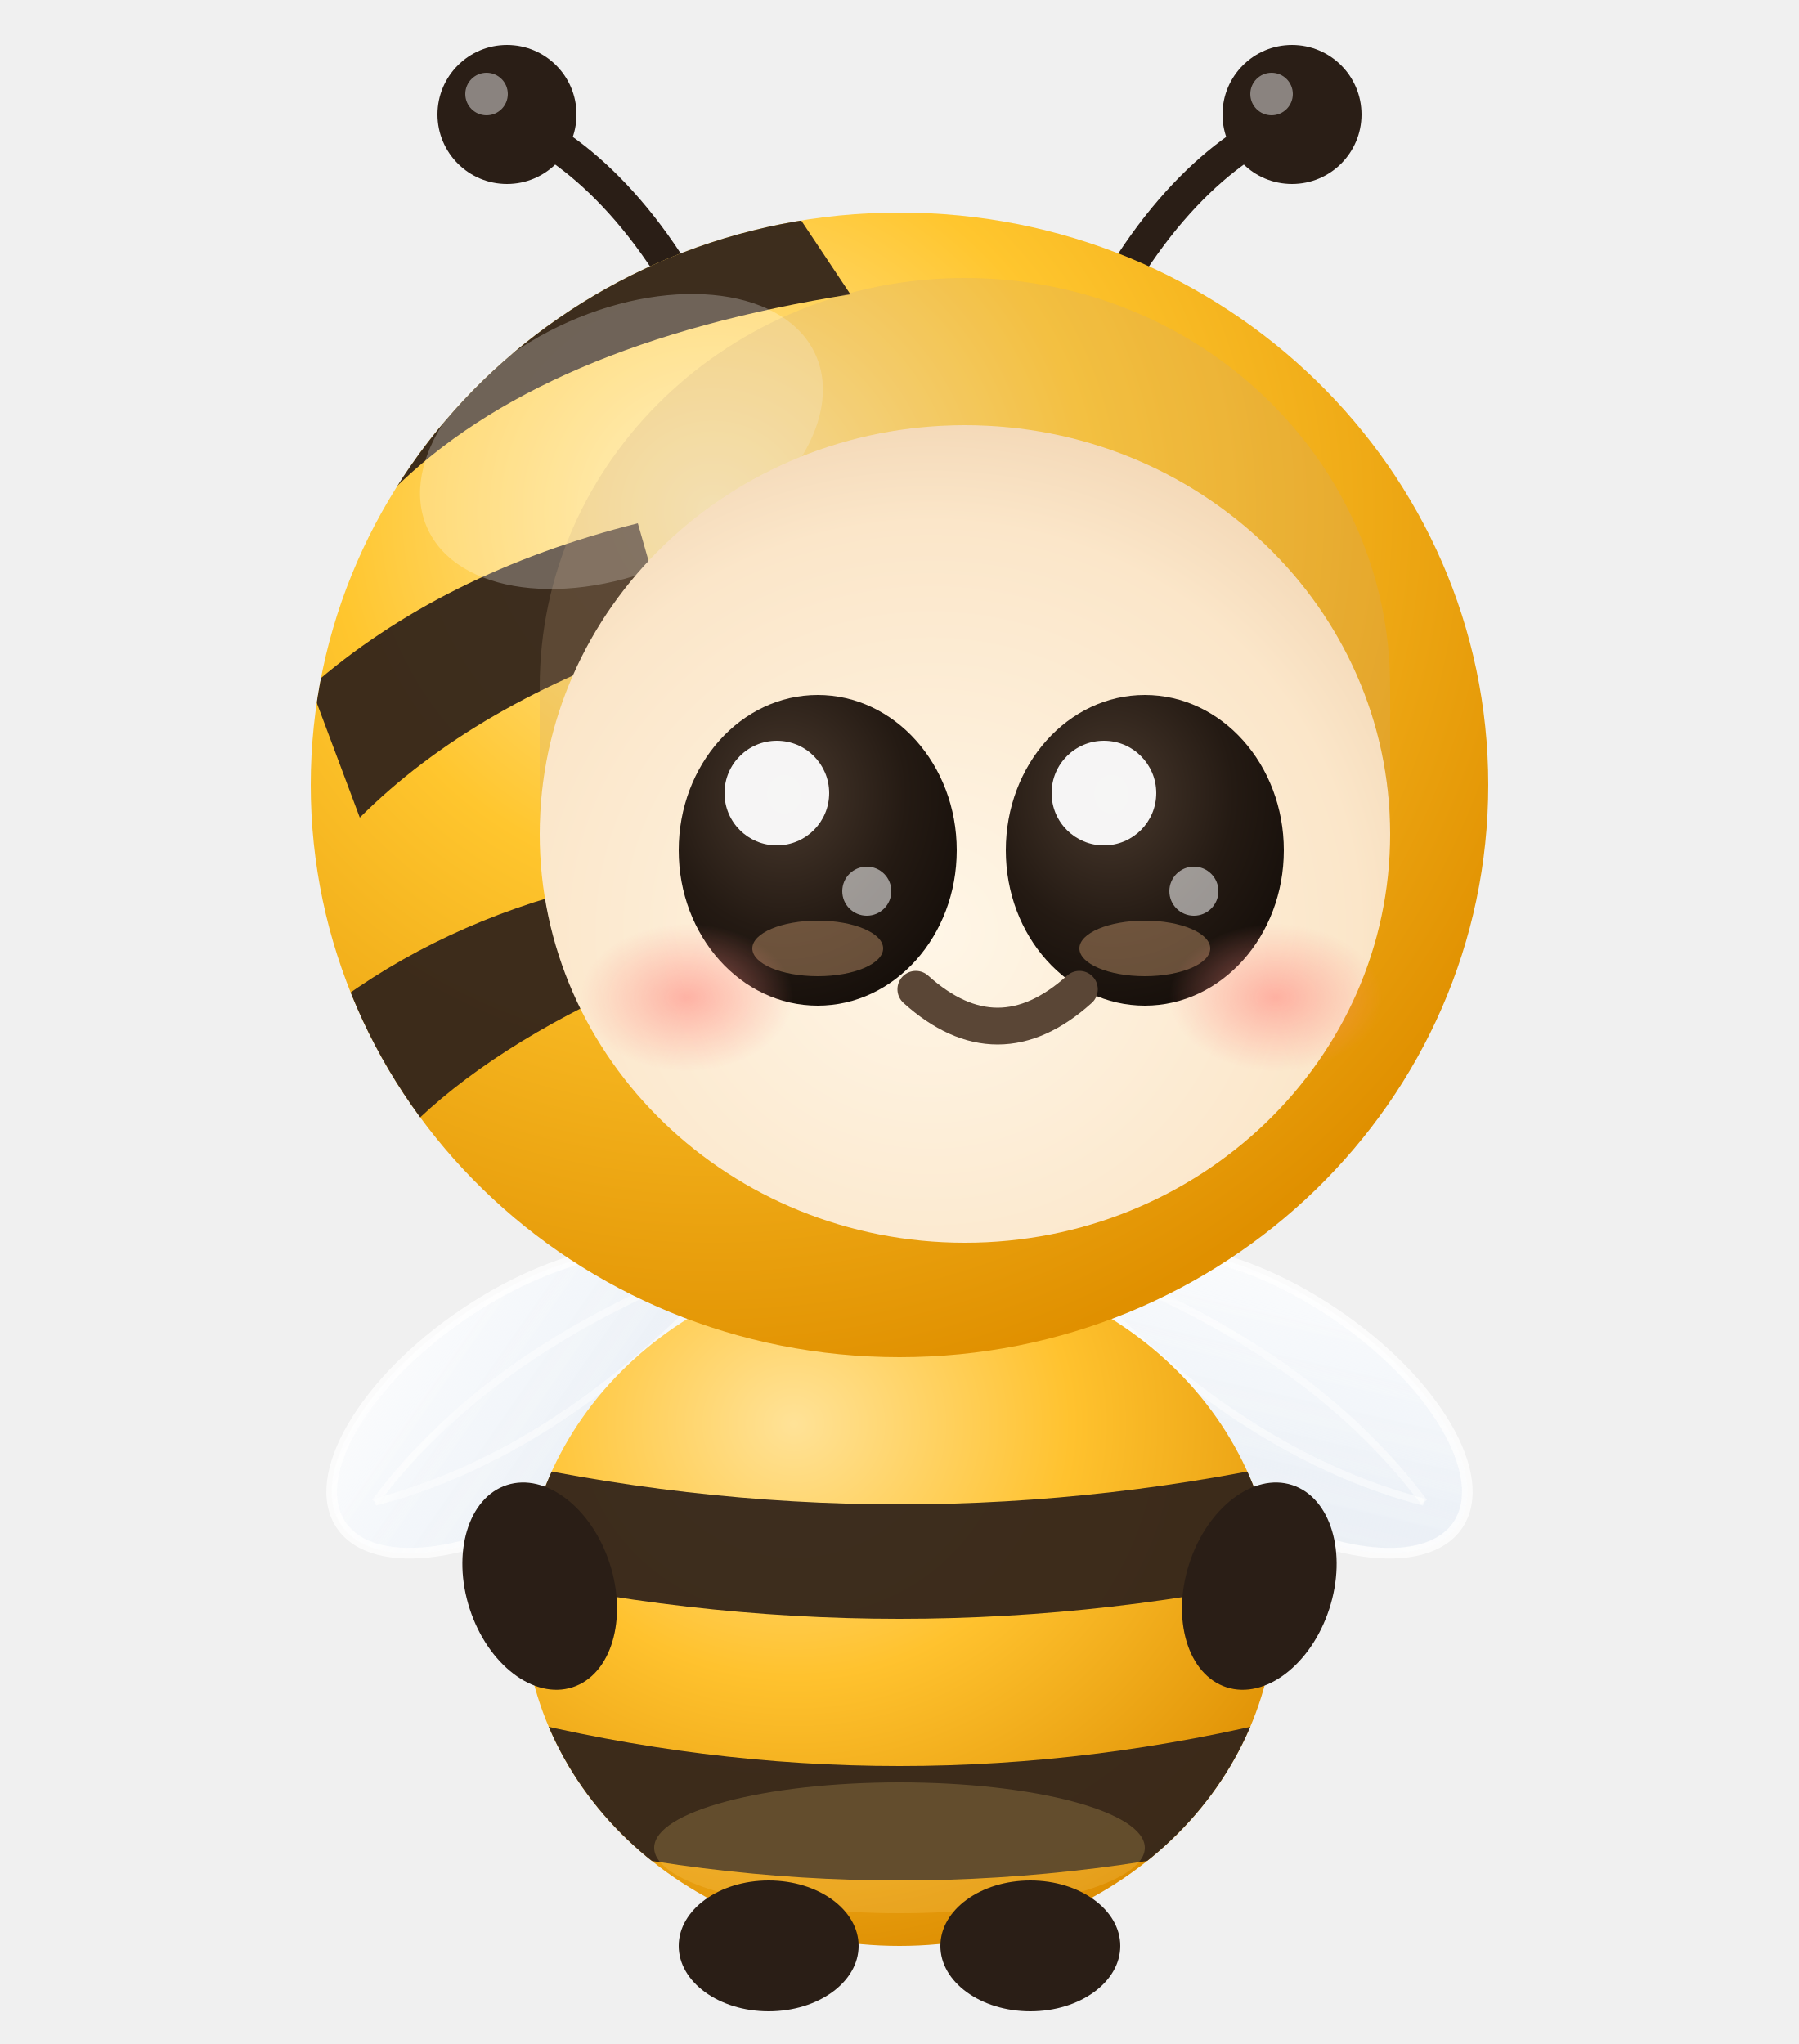
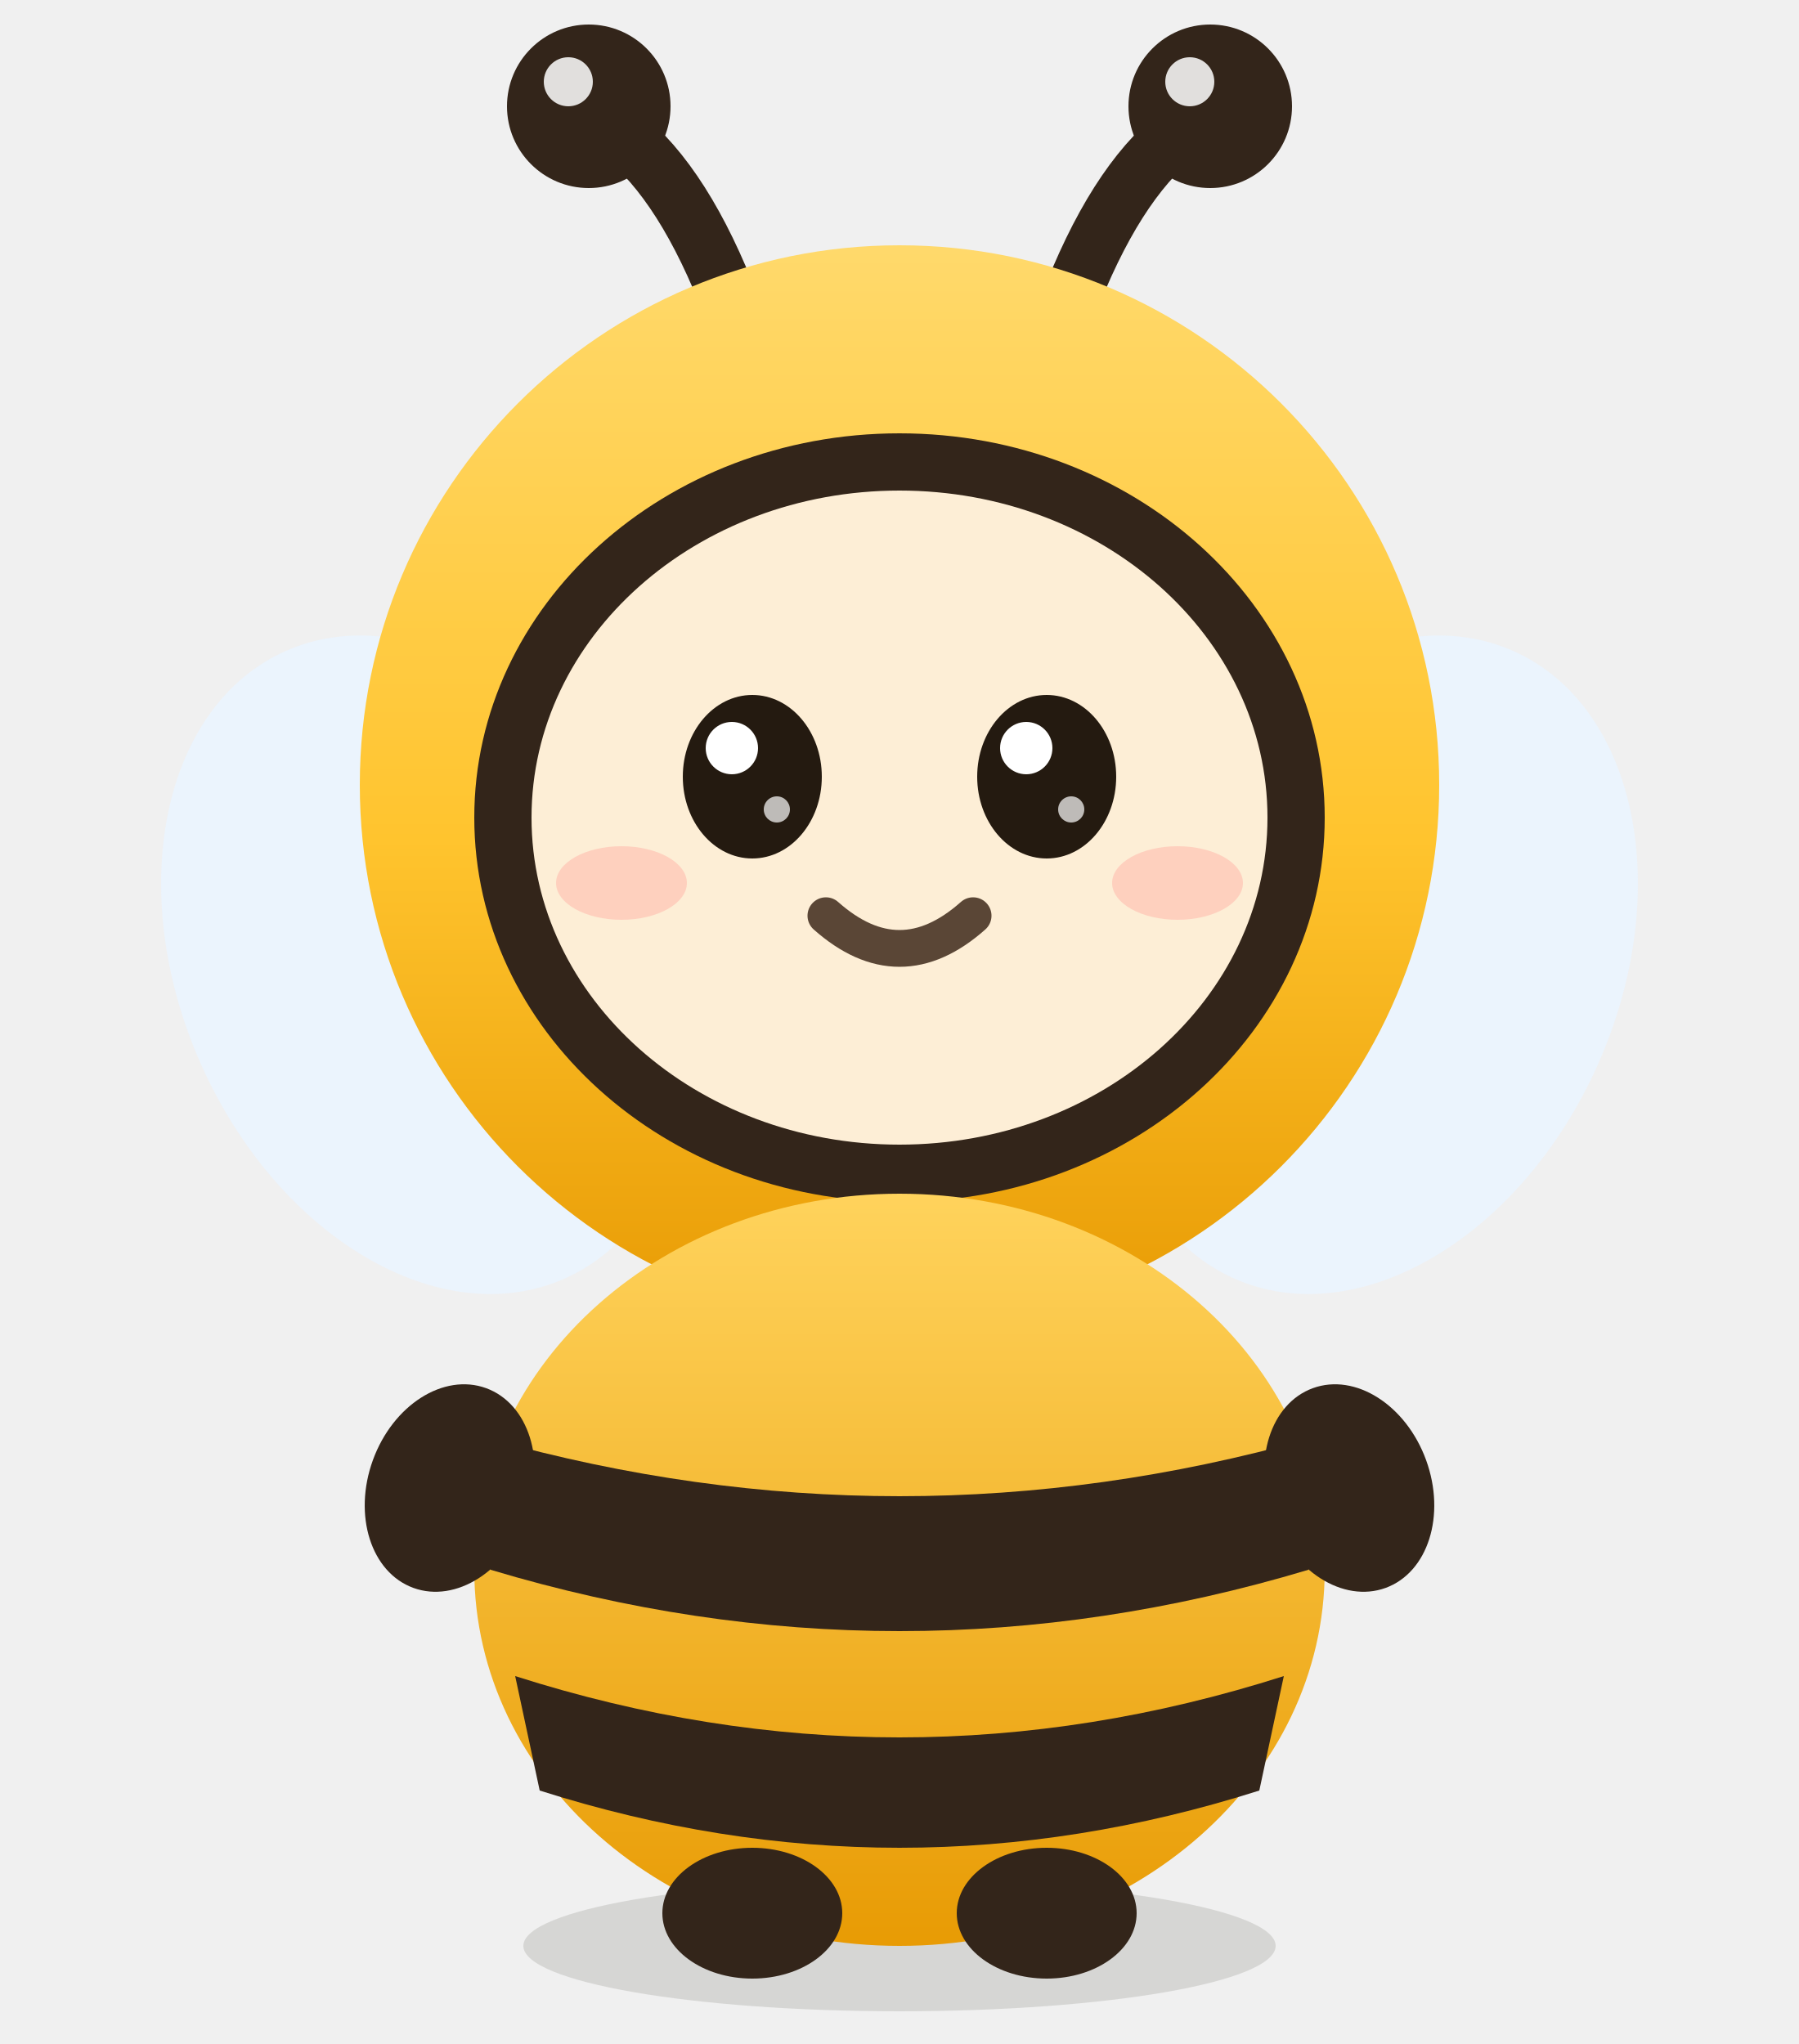
- <svg xmlns="http://www.w3.org/2000/svg" viewBox="0 0 220 250" width="220" height="250">
+ <svg xmlns="http://www.w3.org/2000/svg" viewBox="0 0 220 250">
  <defs>
-     <radialGradient id="hoodG" cx="34%" cy="26%" r="78%">
-       <stop offset="0%" stop-color="#FFE9A8" />
-       <stop offset="42%" stop-color="#FFC62E" />
-       <stop offset="100%" stop-color="#E09000" />
-     </radialGradient>
-     <radialGradient id="faceG" cx="46%" cy="62%" r="72%">
-       <stop offset="0%" stop-color="#FFF6E7" />
-       <stop offset="70%" stop-color="#FBE6C9" />
-       <stop offset="100%" stop-color="#EFD0AC" />
-     </radialGradient>
-     <radialGradient id="bodyG" cx="36%" cy="24%" r="82%">
-       <stop offset="0%" stop-color="#FFE297" />
-       <stop offset="45%" stop-color="#FFC22E" />
-       <stop offset="100%" stop-color="#DC8C00" />
-     </radialGradient>
-     <linearGradient id="wingG" x1="0.1" y1="0" x2="0.9" y2="1">
-       <stop offset="0%" stop-color="#FFFFFF" stop-opacity=".95" />
-       <stop offset="55%" stop-color="#F2F8FF" stop-opacity=".62" />
-       <stop offset="100%" stop-color="#DCEBFF" stop-opacity=".28" />
+     <linearGradient id="hood" x1="0" y1="0" x2="0" y2="1">
+       <stop offset="0" stop-color="#FFD96B" />
+       <stop offset=".55" stop-color="#FFC42E" />
+       <stop offset="1" stop-color="#E89B04" />
    </linearGradient>
-     <radialGradient id="eyeG" cx="38%" cy="32%" r="80%">
-       <stop offset="0%" stop-color="#4A3A2E" />
-       <stop offset="55%" stop-color="#241A13" />
-       <stop offset="100%" stop-color="#120C08" />
-     </radialGradient>
-     <radialGradient id="blushG" cx="50%" cy="50%" r="50%">
-       <stop offset="0%" stop-color="#FF8E86" stop-opacity=".62" />
-       <stop offset="100%" stop-color="#FF8E86" stop-opacity="0" />
-     </radialGradient>
-     <clipPath id="hoodClip">
-       <ellipse cx="110" cy="96" rx="72" ry="70" />
-     </clipPath>
-     <clipPath id="bodyClip">
-       <ellipse cx="110" cy="196" rx="46" ry="42" />
-     </clipPath>
+     <linearGradient id="body" x1="0" y1="0" x2="0" y2="1">
+       <stop offset="0" stop-color="#FFD35C" />
+       <stop offset="1" stop-color="#E89B04" />
+     </linearGradient>
  </defs>
-   <g stroke="#2A1E16" stroke-width="4" stroke-linecap="round" fill="none">
-     <path d="M88 44 C 80 26, 70 18, 63 15" />
-     <path d="M132 44 C 140 26, 150 18, 157 15" />
-   </g>
-   <circle cx="62" cy="14" r="8.5" fill="#2A1E16" />
-   <circle cx="158" cy="14" r="8.5" fill="#2A1E16" />
-   <circle cx="59.5" cy="11.5" r="2.6" fill="#fff" opacity=".45" />
-   <circle cx="155.5" cy="11.5" r="2.6" fill="#fff" opacity=".45" />
-   <g opacity=".95">
-     <g transform="rotate(-34 84 158)">
-       <ellipse cx="60" cy="158" rx="27" ry="13" fill="url(#wingG)" stroke="#fff" stroke-opacity=".8" stroke-width="1.3" />
-       <g stroke="#fff" stroke-opacity=".5" stroke-width=".9" fill="none">
-         <path d="M38 158 Q58 151 84 156" />
-         <path d="M38 158 Q58 165 84 160" />
-       </g>
-     </g>
-     <g transform="rotate(34 136 158)">
-       <ellipse cx="160" cy="158" rx="27" ry="13" fill="url(#wingG)" stroke="#fff" stroke-opacity=".8" stroke-width="1.3" />
-       <g stroke="#fff" stroke-opacity=".5" stroke-width=".9" fill="none">
-         <path d="M182 158 Q162 151 136 156" />
-         <path d="M182 158 Q162 165 136 160" />
-       </g>
-     </g>
-   </g>
-   <ellipse cx="110" cy="196" rx="46" ry="42" fill="url(#bodyG)" />
-   <g clip-path="url(#bodyClip)" fill="#33251A" opacity=".95">
-     <path d="M58 178 Q110 190 162 178 L162 192 Q110 204 58 192 Z" />
-     <path d="M62 210 Q110 222 158 210 L158 224 Q110 236 62 224 Z" />
-   </g>
-   <ellipse cx="110" cy="226" rx="30" ry="8" fill="#FFD97A" opacity=".2" />
-   <g fill="#2A1E16">
-     <ellipse cx="66" cy="194" rx="9" ry="13" transform="rotate(-18 66 194)" />
-     <ellipse cx="154" cy="194" rx="9" ry="13" transform="rotate(18 154 194)" />
-     <ellipse cx="94" cy="238" rx="11" ry="8" />
-     <ellipse cx="126" cy="238" rx="11" ry="8" />
-   </g>
-   <ellipse cx="110" cy="96" rx="72" ry="70" fill="url(#hoodG)" />
-   <g clip-path="url(#hoodClip)" fill="#33251A" opacity=".95">
-     <path d="M38 44 Q60 28 96 24 L104 36 Q66 42 48 60 Z" />
-     <path d="M38 84 Q54 70 78 64 L82 78 Q58 86 44 100 Z" />
-     <path d="M42 122 Q56 112 74 108 L78 120 Q60 128 50 138 Z" />
-   </g>
-   <ellipse cx="76" cy="54" rx="26" ry="16" fill="#fff" opacity=".26" transform="rotate(-24 76 54)" />
-   <ellipse cx="118" cy="102" rx="52" ry="50" fill="url(#faceG)" />
-   <path d="M66 102 A52 50 0 0 1 170 102 L170 84 A52 50 0 0 0 66 84 Z" fill="#C8A882" opacity=".22" />
-   <g>
-     <ellipse cx="100" cy="104" rx="17" ry="19" fill="url(#eyeG)" />
-     <circle cx="95" cy="97" r="6.4" fill="#fff" opacity=".95" />
-     <circle cx="106" cy="109" r="3" fill="#fff" opacity=".55" />
-     <ellipse cx="100" cy="116" rx="8" ry="3.4" fill="#C79A6E" opacity=".45" />
-   </g>
-   <g>
-     <ellipse cx="140" cy="104" rx="17" ry="19" fill="url(#eyeG)" />
-     <circle cx="135" cy="97" r="6.4" fill="#fff" opacity=".95" />
-     <circle cx="146" cy="109" r="3" fill="#fff" opacity=".55" />
-     <ellipse cx="140" cy="116" rx="8" ry="3.4" fill="#C79A6E" opacity=".45" />
-   </g>
-   <ellipse cx="84" cy="122" rx="13" ry="9" fill="url(#blushG)" />
-   <ellipse cx="156" cy="122" rx="13" ry="9" fill="url(#blushG)" />
-   <path d="M112 121 q10 9 20 0" stroke="#5A4636" stroke-width="4.5" fill="none" stroke-linecap="round" />
+   <ellipse cx="110" cy="238" rx="46" ry="8" fill="rgba(56,50,42,.14)" />
+   <ellipse cx="52" cy="118" rx="30" ry="42" fill="#EAF4FF" opacity=".85" transform="rotate(-24 52 118)" />
+   <ellipse cx="168" cy="118" rx="30" ry="42" fill="#EAF4FF" opacity=".85" transform="rotate(24 168 118)" />
+   <path d="M88 34 Q82 20 74 15" stroke="#33251A" stroke-width="7" fill="none" stroke-linecap="round" />
+   <path d="M132 34 Q138 20 146 15" stroke="#33251A" stroke-width="7" fill="none" stroke-linecap="round" />
+   <circle cx="72" cy="13" r="10" fill="#33251A" />
+   <circle cx="148" cy="13" r="10" fill="#33251A" />
+   <circle cx="69.5" cy="10" r="3" fill="#fff" opacity=".85" />
+   <circle cx="145.5" cy="10" r="3" fill="#fff" opacity=".85" />
+   <circle cx="110" cy="96" r="66" fill="url(#hood)" />
+   <ellipse cx="110" cy="100" rx="52" ry="47" fill="#33251A" />
+   <ellipse cx="110" cy="100" rx="45" ry="40" fill="#FDEED6" />
+   <ellipse cx="92" cy="95" rx="8.5" ry="10" fill="#241a10" />
+   <ellipse cx="128" cy="95" rx="8.5" ry="10" fill="#241a10" />
+   <circle cx="89.5" cy="91.5" r="3.2" fill="#fff" />
+   <circle cx="125.5" cy="91.5" r="3.2" fill="#fff" />
+   <circle cx="95" cy="99" r="1.6" fill="#fff" opacity=".7" />
+   <circle cx="131" cy="99" r="1.6" fill="#fff" opacity=".7" />
+   <ellipse cx="76" cy="108" rx="8" ry="4.5" fill="#FFA39B" opacity=".4" />
+   <ellipse cx="144" cy="108" rx="8" ry="4.5" fill="#FFA39B" opacity=".4" />
+   <path d="M101 112 q9 8 18 0" stroke="#5A4636" stroke-width="4.5" fill="none" stroke-linecap="round" />
+   <ellipse cx="110" cy="192" rx="52" ry="46" fill="url(#body)" />
+   <path d="M60 176 Q110 190 160 176 L160 192 Q110 207 60 192 Z" fill="#33251A" />
+   <path d="M63 205 Q110 220 157 205 L154 219 Q110 233 66 219 Z" fill="#33251A" />
+   <ellipse cx="55" cy="182" rx="10" ry="13" fill="#33251A" transform="rotate(20 55 182)" />
+   <ellipse cx="165" cy="182" rx="10" ry="13" fill="#33251A" transform="rotate(-20 165 182)" />
+   <ellipse cx="92" cy="234" rx="11" ry="8" fill="#33251A" />
+   <ellipse cx="128" cy="234" rx="11" ry="8" fill="#33251A" />
</svg>
